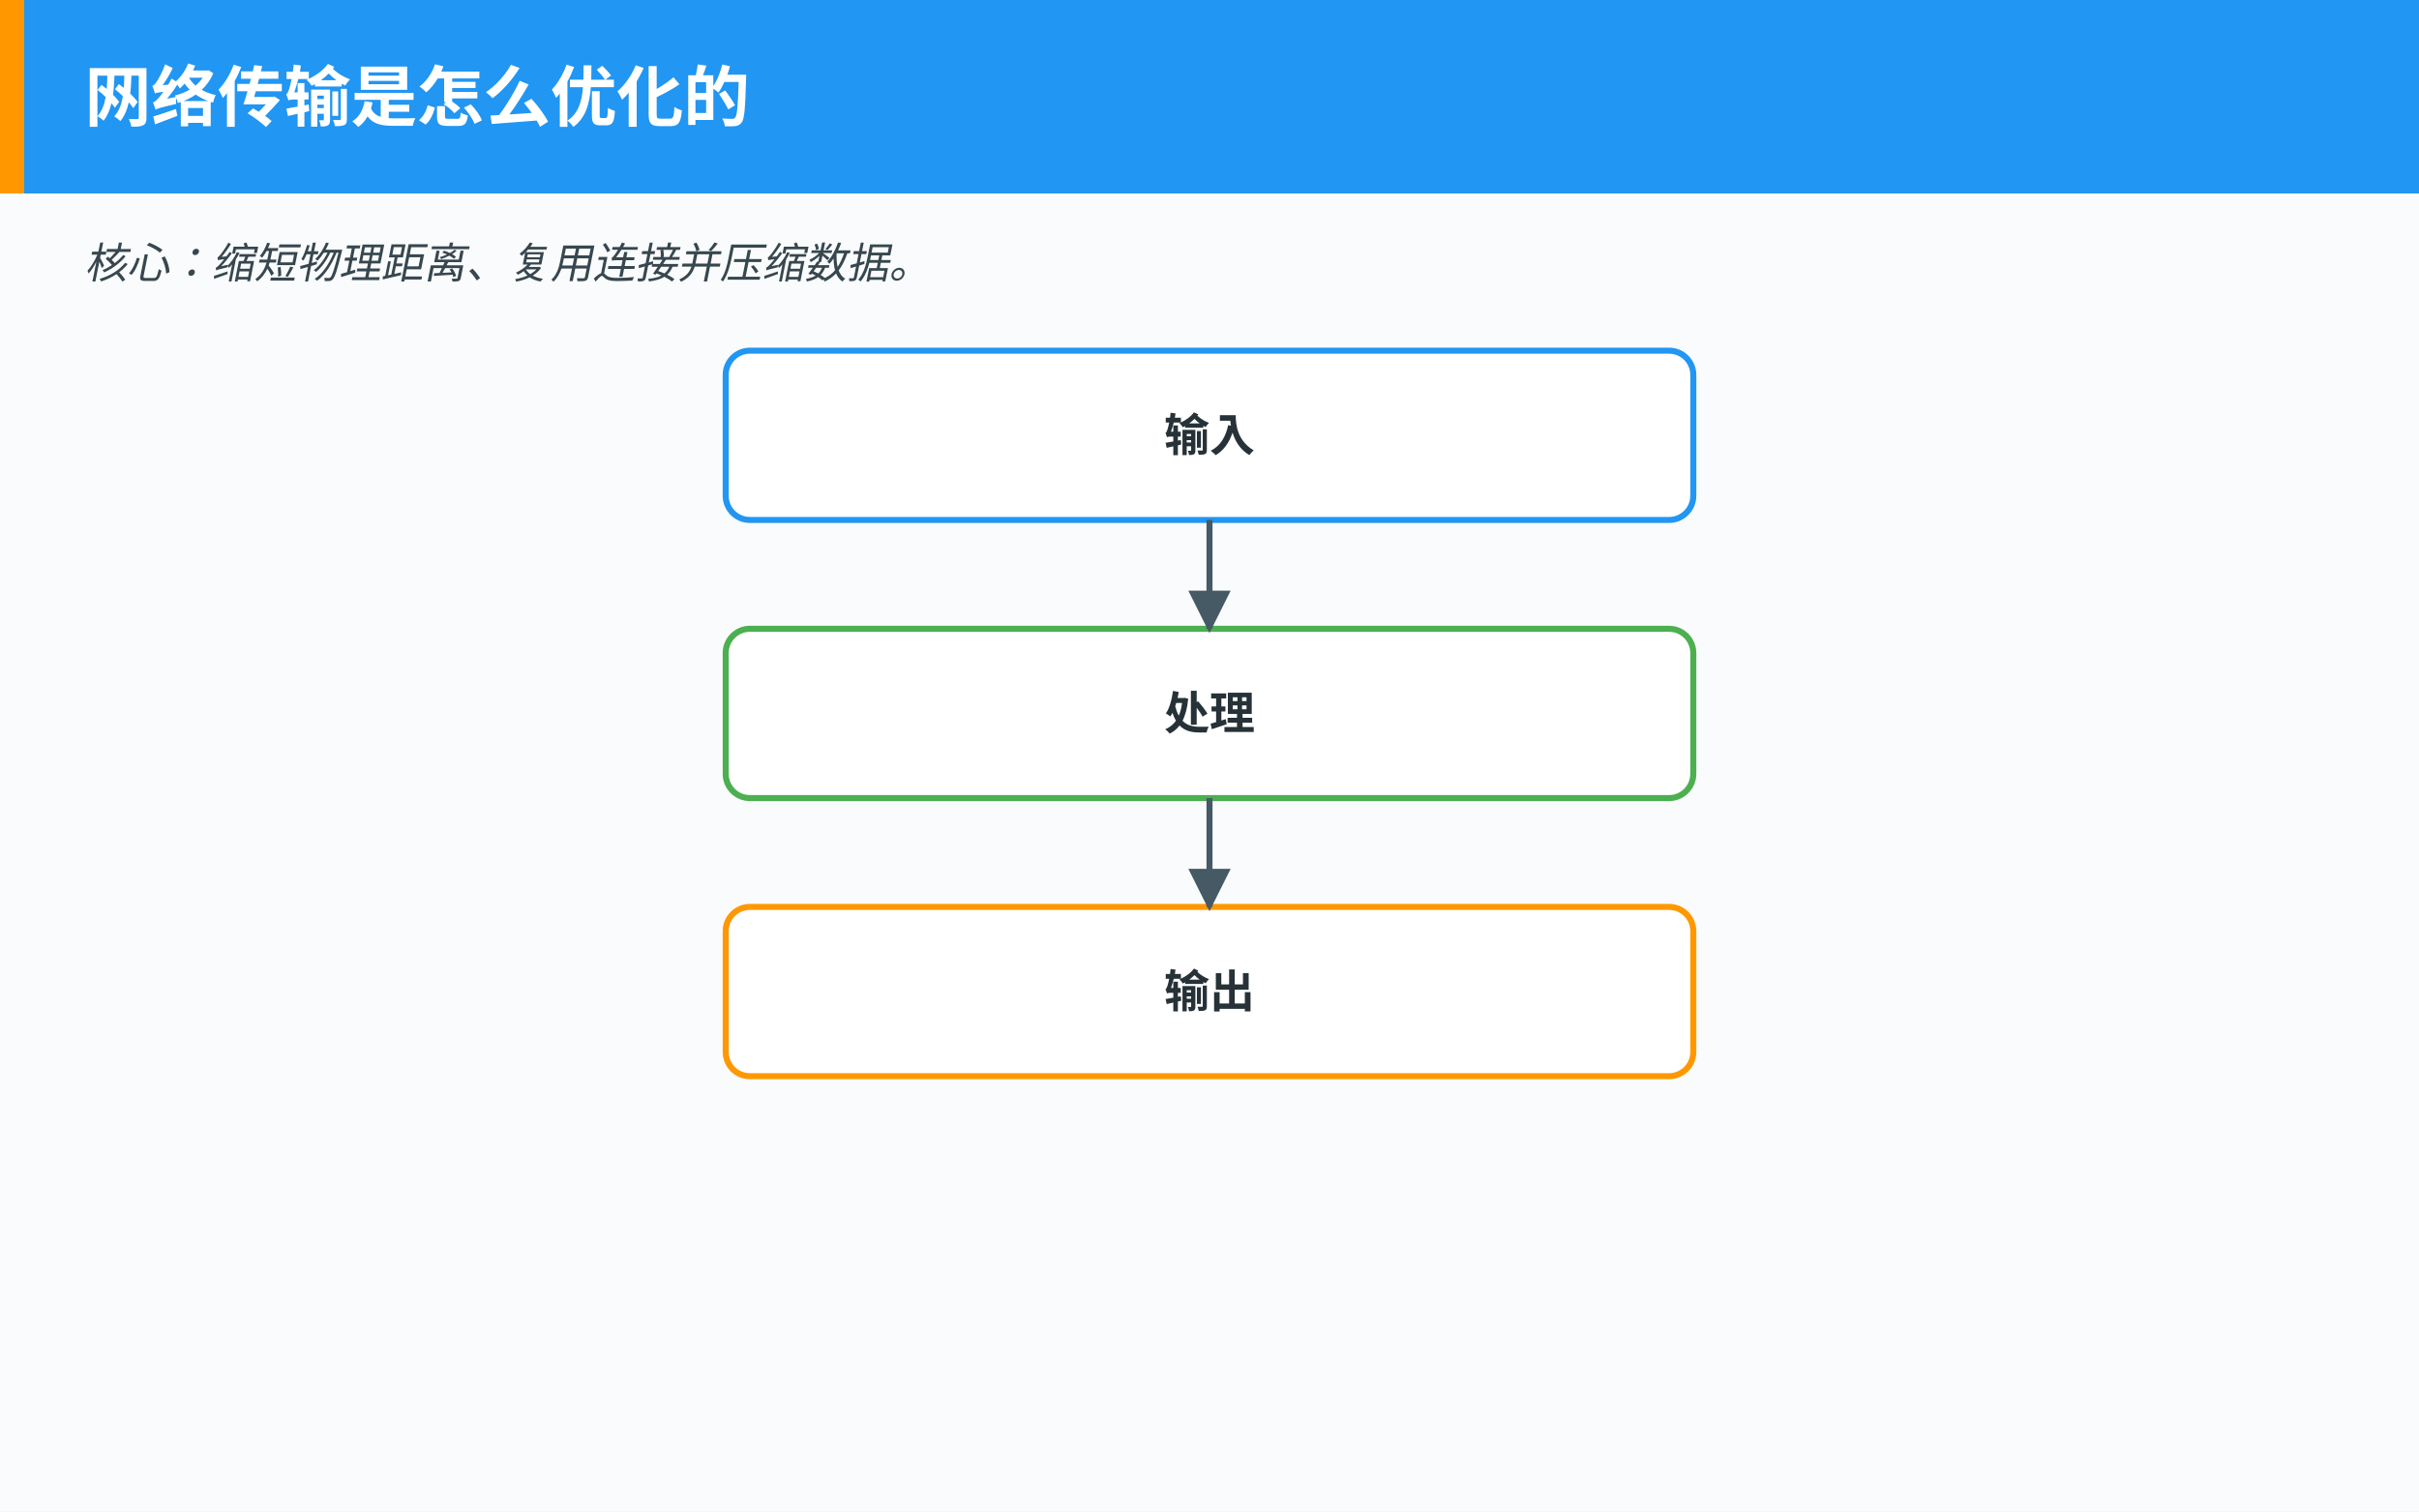
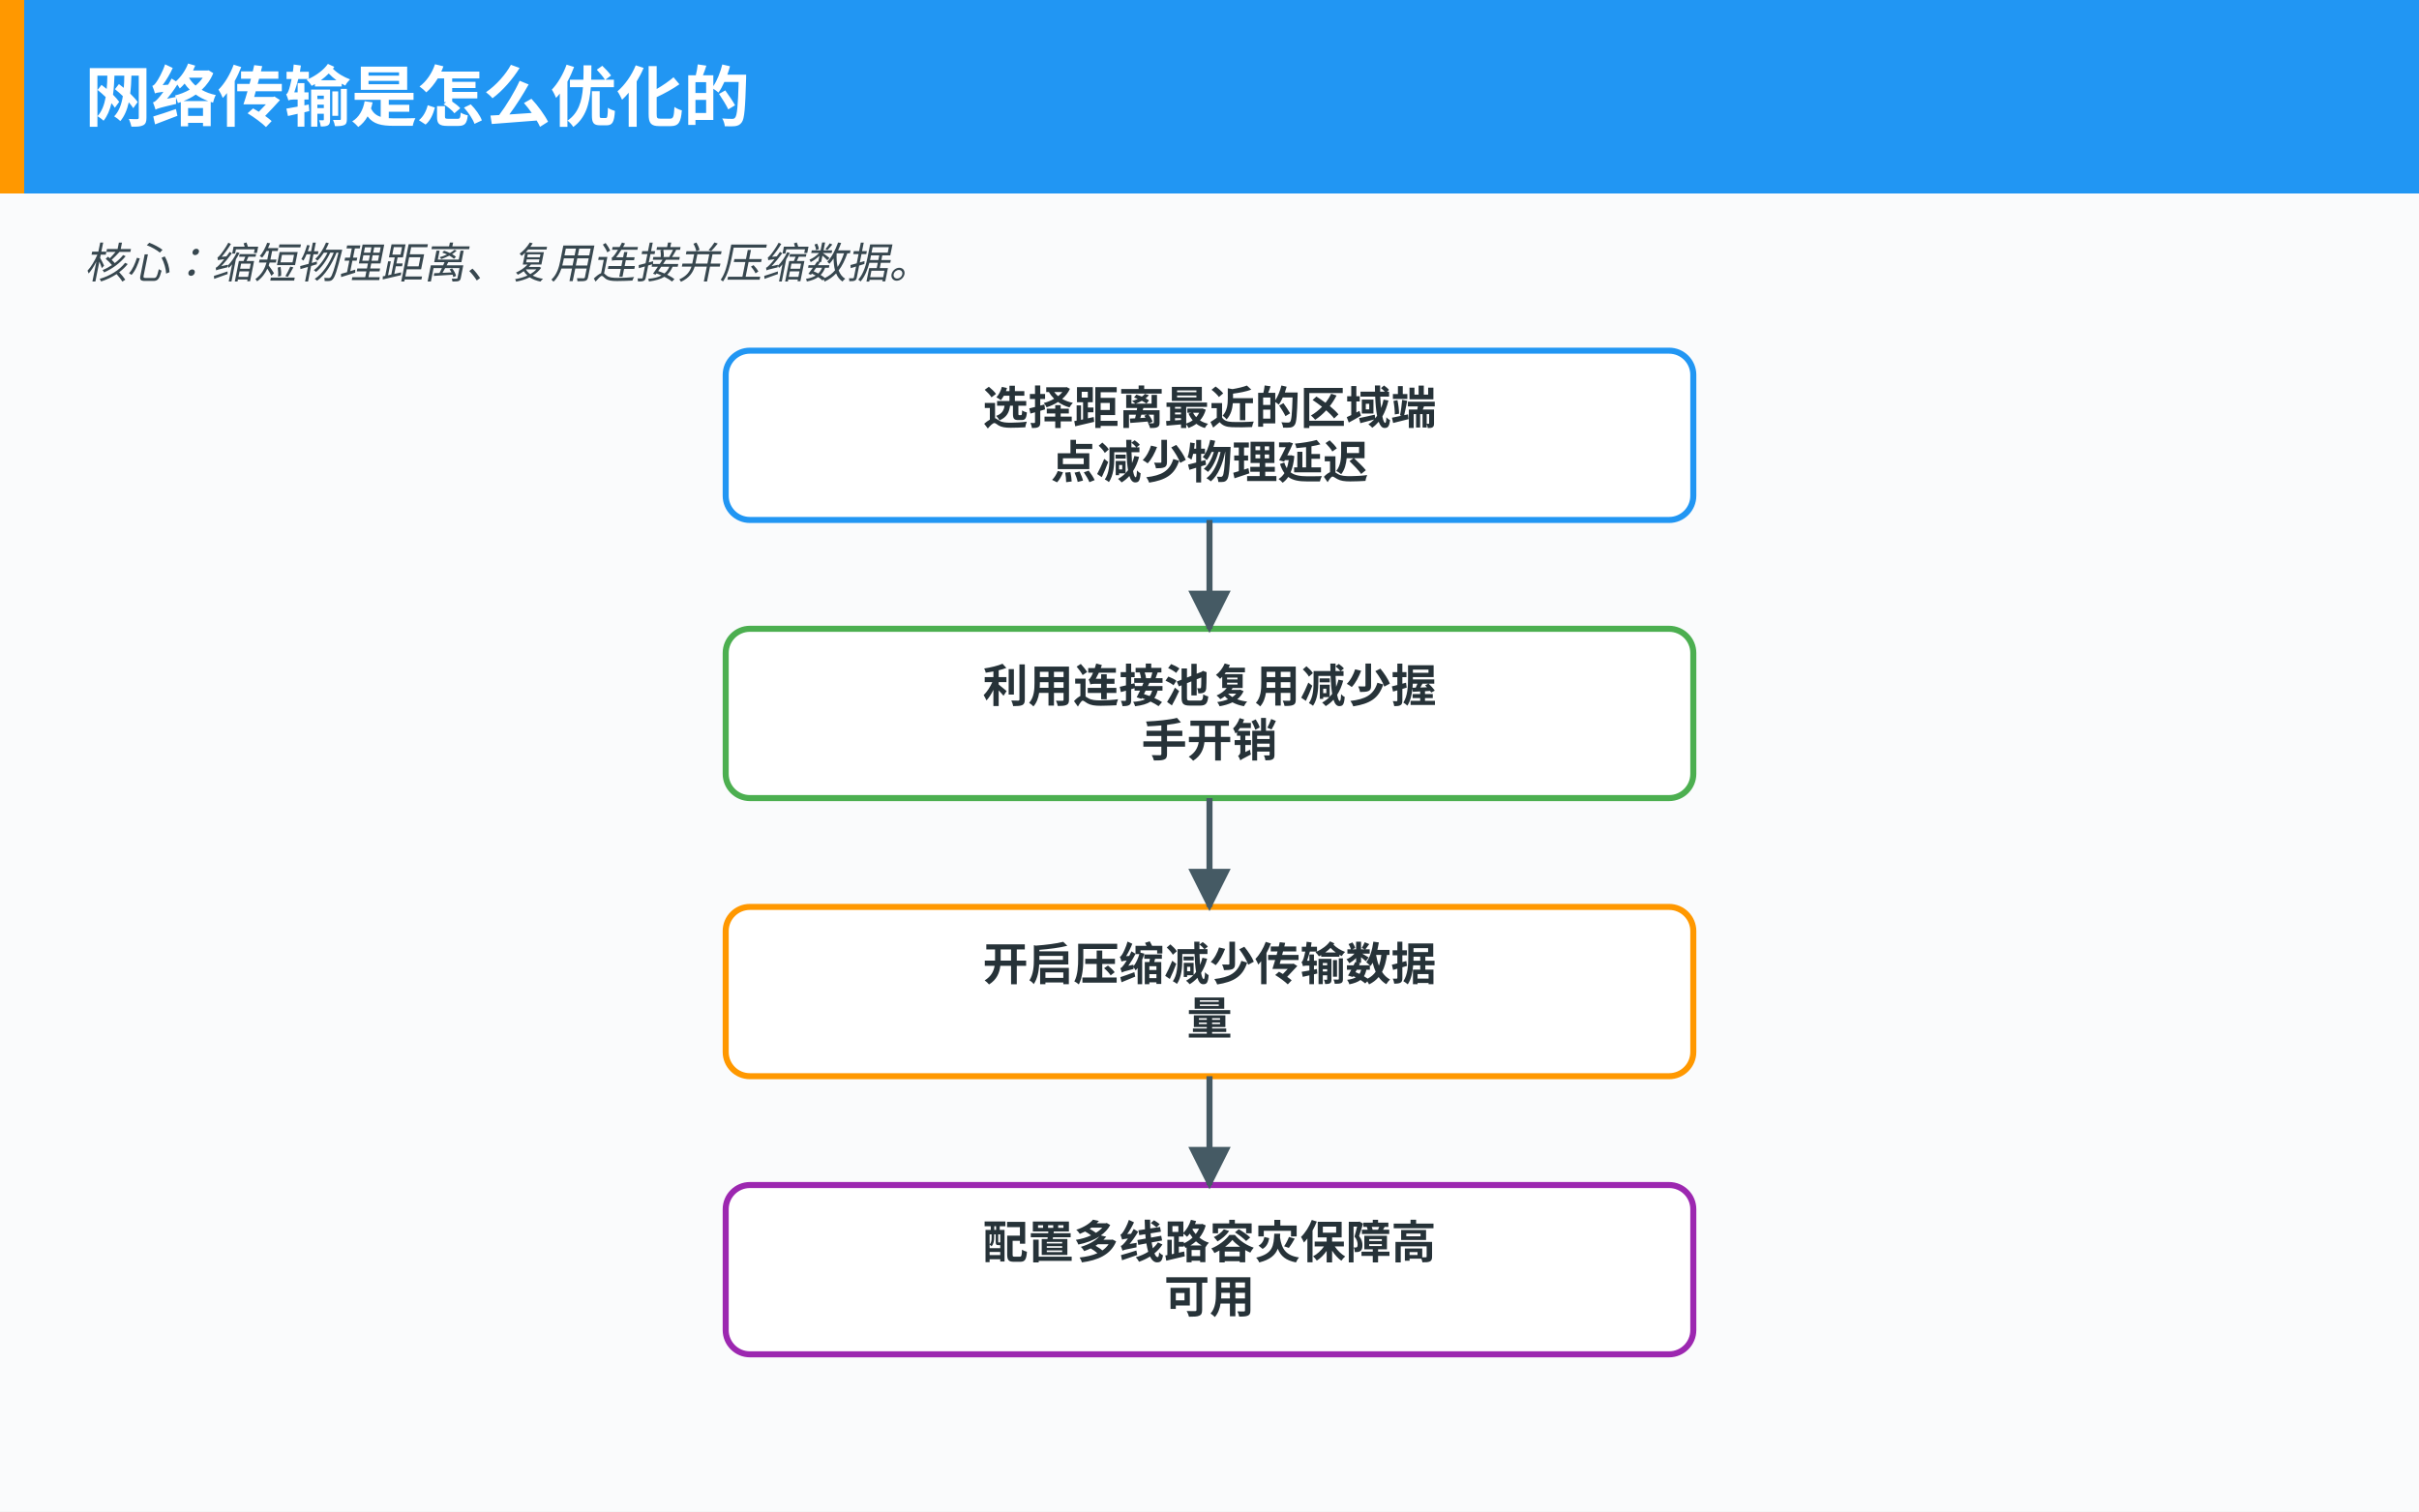
<svg xmlns="http://www.w3.org/2000/svg" viewBox="0 0 800 500" font-family="-apple-system, BlinkMacSystemFont, 'PingFang SC', 'Microsoft YaHei', sans-serif">
  <rect width="800" height="500" fill="#FAFBFC" />
  <rect x="0" y="0" width="800" height="64" fill="#2196F3" />
  <rect x="0" y="0" width="8" height="64" fill="#FF9800" />
  <text x="28" y="40" font-size="22" font-weight="700" fill="#FFFFFF" text-rendering="geometricPrecision">网络传输是怎么优化的</text>
  <text x="28" y="552" font-size="0" />
  <text x="28" y="92" font-size="14" fill="#37474F" font-style="italic">核心：缩短物理距离、复用连接并压缩数据。</text>
  <defs>
    <marker id="arrow" viewBox="0 0 10 10" refX="9" refY="5" markerWidth="7" markerHeight="7" orient="auto-start-reverse">
      <path d="M0,0 L10,5 L0,10 z" fill="#455A64" />
    </marker>
    <marker id="arrowG" viewBox="0 0 10 10" refX="9" refY="5" markerWidth="7" markerHeight="7" orient="auto-start-reverse">
      <path d="M0,0 L10,5 L0,10 z" fill="#4CAF50" />
    </marker>
  </defs>
  <rect x="240" y="116" width="320" height="56" rx="8" fill="#FFFFFF" stroke="#2196F3" stroke-width="2" />
-   <text x="400" y="144" font-size="15" fill="#263238" text-anchor="middle" dominant-baseline="middle" font-weight="600">输入</text>
+   <text x="400" y="135" font-size="15" fill="#263238" text-anchor="middle" dominant-baseline="middle" font-weight="600">选择距离最近的区域端</text>
+   <text x="400" y="153" font-size="15" fill="#263238" text-anchor="middle" dominant-baseline="middle" font-weight="600">点减少物理延迟</text>
  <rect x="240" y="208" width="320" height="56" rx="8" fill="#FFFFFF" stroke="#4CAF50" stroke-width="2" />
-   <text x="400" y="236" font-size="15" fill="#263238" text-anchor="middle" dominant-baseline="middle" font-weight="600">处理</text>
+   <text x="400" y="227" font-size="15" fill="#263238" text-anchor="middle" dominant-baseline="middle" font-weight="600">利用连接池复用减少握</text>
+   <text x="400" y="245" font-size="15" fill="#263238" text-anchor="middle" dominant-baseline="middle" font-weight="600">手开销</text>
  <rect x="240" y="300" width="320" height="56" rx="8" fill="#FFFFFF" stroke="#FF9800" stroke-width="2" />
-   <text x="400" y="328" font-size="15" fill="#263238" text-anchor="middle" dominant-baseline="middle" font-weight="600">输出</text>
+   <text x="400" y="319" font-size="15" fill="#263238" text-anchor="middle" dominant-baseline="middle" font-weight="600">开启压缩减少传输数据</text>
+   <text x="400" y="337" font-size="15" fill="#263238" text-anchor="middle" dominant-baseline="middle" font-weight="600">量</text>
+   <rect x="240" y="392" width="320" height="56" rx="8" fill="#FFFFFF" stroke="#9C27B0" stroke-width="2" />
+   <text x="400" y="411" font-size="15" fill="#263238" text-anchor="middle" dominant-baseline="middle" font-weight="600">配置多线路容灾保障高</text>
+   <text x="400" y="429" font-size="15" fill="#263238" text-anchor="middle" dominant-baseline="middle" font-weight="600">可用</text>
  <line x1="400" y1="172" x2="400" y2="208" stroke="#455A64" stroke-width="2" marker-end="url(#arrow)" />
  <line x1="400" y1="264" x2="400" y2="300" stroke="#455A64" stroke-width="2" marker-end="url(#arrow)" />
+   <line x1="400" y1="356" x2="400" y2="392" stroke="#455A64" stroke-width="2" marker-end="url(#arrow)" />
</svg>
